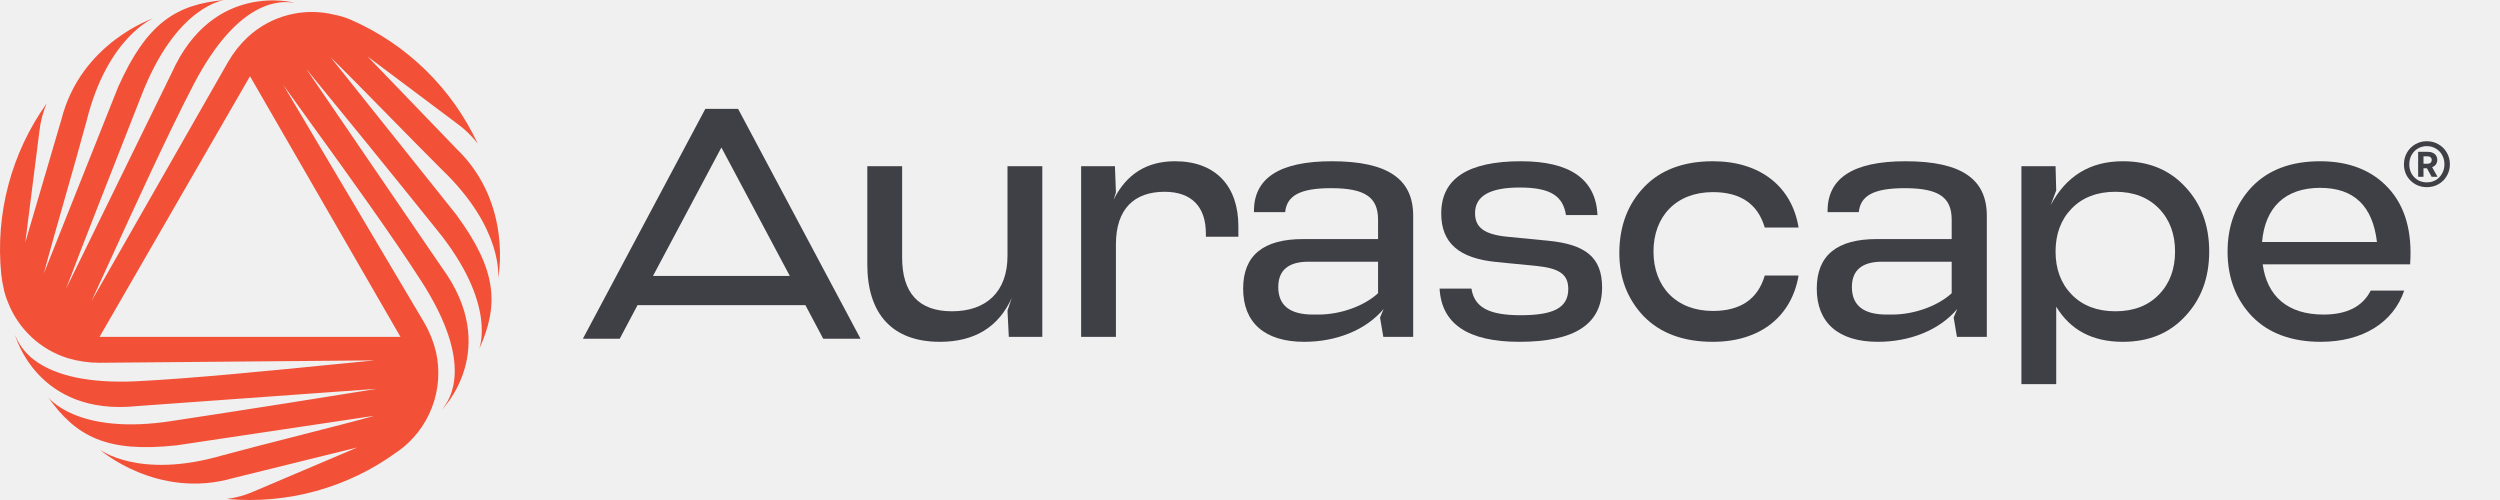
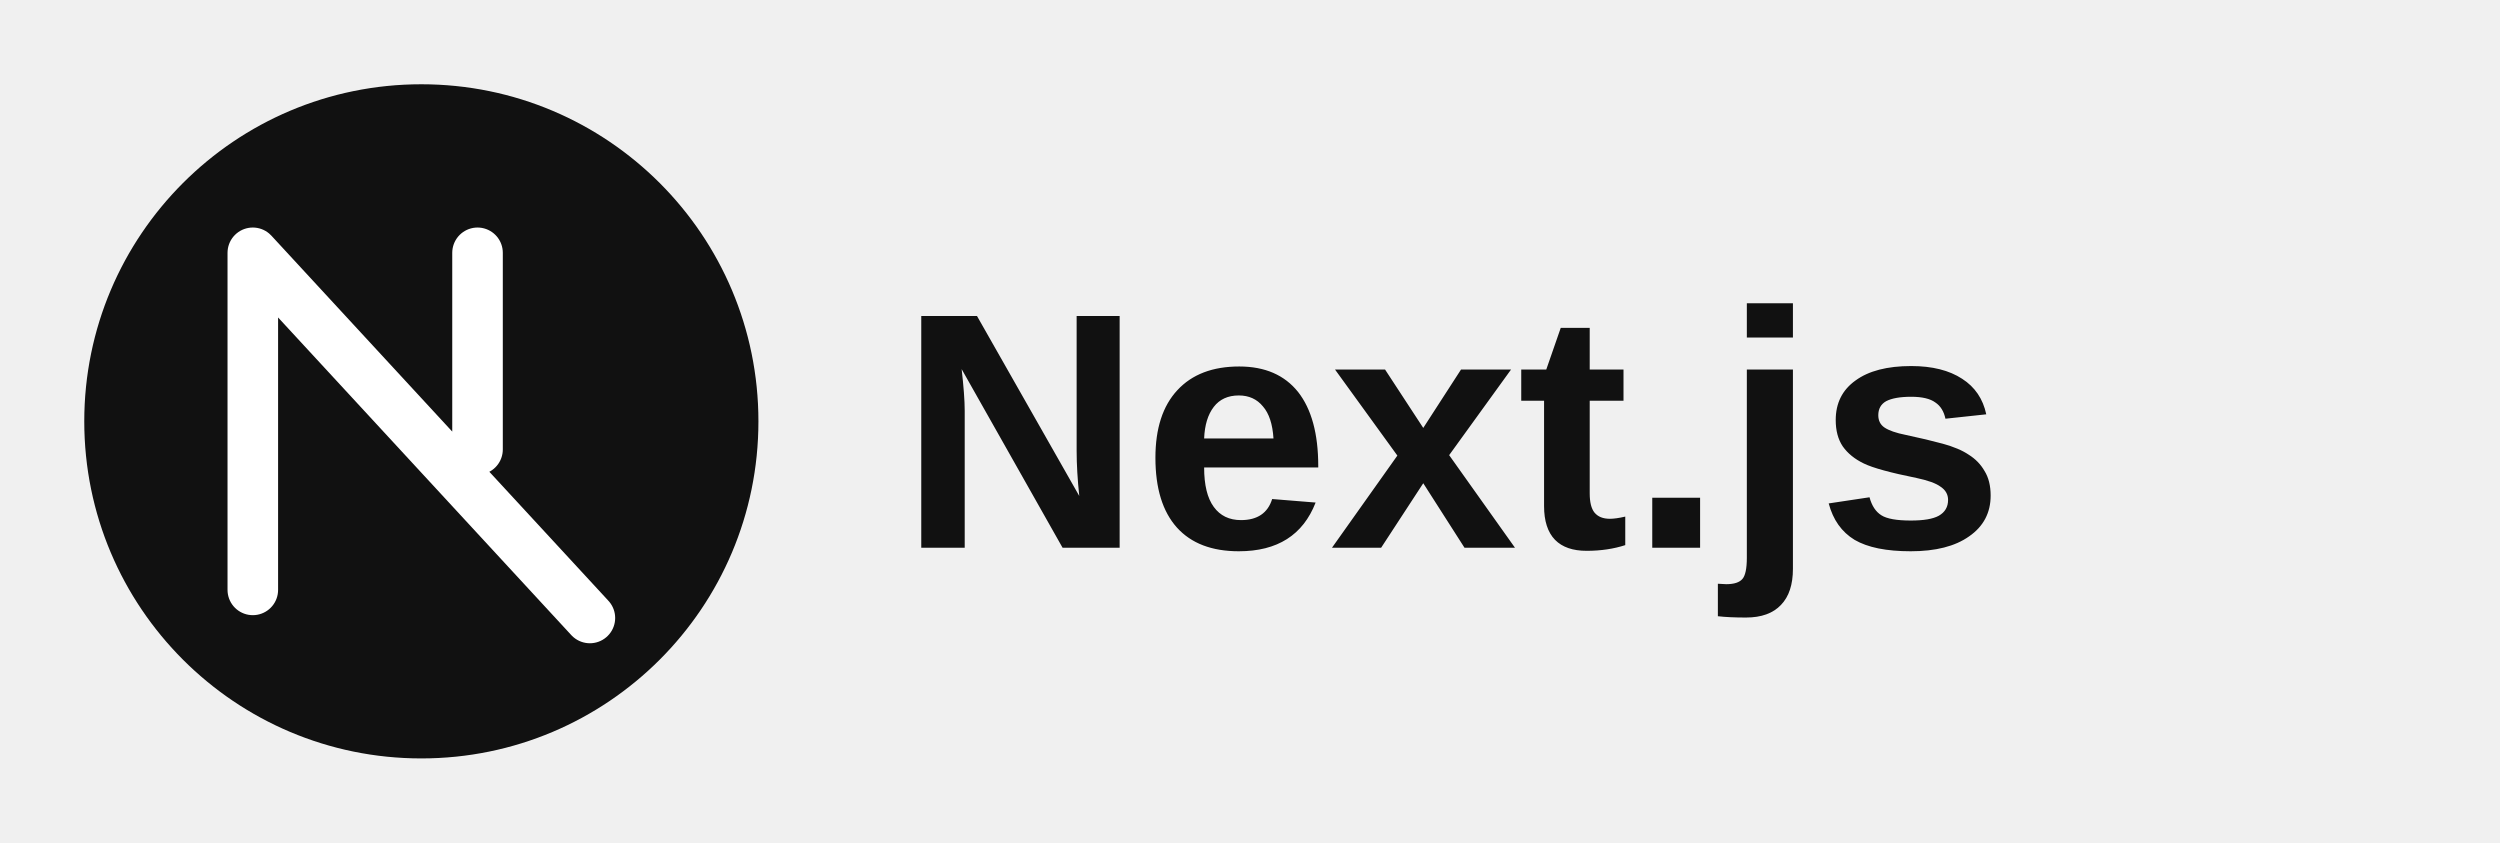
- <svg xmlns="http://www.w3.org/2000/svg" width="160" height="32" viewBox="0 0 160 32" fill="none">
-   <path d="M153.852 10.522C153.852 10.247 153.916 9.997 154.043 9.773C154.175 9.544 154.353 9.364 154.577 9.234C154.8 9.103 155.046 9.038 155.315 9.038C155.589 9.038 155.838 9.103 156.061 9.234C156.289 9.364 156.467 9.542 156.595 9.766C156.727 9.99 156.793 10.24 156.793 10.515C156.793 10.786 156.727 11.034 156.595 11.258C156.467 11.482 156.289 11.659 156.061 11.79C155.838 11.916 155.589 11.979 155.315 11.979C155.046 11.979 154.8 11.916 154.577 11.79C154.353 11.659 154.175 11.484 154.043 11.265C153.916 11.04 153.852 10.793 153.852 10.522ZM156.444 10.515C156.444 10.296 156.394 10.097 156.294 9.92C156.198 9.743 156.063 9.605 155.89 9.507C155.721 9.404 155.53 9.353 155.315 9.353C155.106 9.353 154.914 9.404 154.741 9.507C154.572 9.605 154.438 9.745 154.337 9.927C154.242 10.104 154.194 10.303 154.194 10.522C154.194 10.737 154.242 10.933 154.337 11.111C154.438 11.283 154.572 11.421 154.741 11.524C154.914 11.622 155.106 11.671 155.315 11.671C155.53 11.671 155.721 11.622 155.89 11.524C156.063 11.421 156.198 11.281 156.294 11.104C156.394 10.926 156.444 10.73 156.444 10.515ZM155.377 9.717C155.564 9.717 155.712 9.764 155.822 9.857C155.931 9.95 155.986 10.076 155.986 10.235C155.986 10.342 155.956 10.438 155.897 10.522C155.842 10.602 155.762 10.66 155.657 10.697L155.999 11.314H155.623L155.322 10.767H155.103V11.314H154.761V9.717H155.377ZM155.103 10.48H155.356C155.439 10.48 155.505 10.459 155.555 10.417C155.605 10.37 155.63 10.31 155.63 10.235C155.63 10.161 155.605 10.104 155.555 10.067C155.509 10.025 155.443 10.004 155.356 10.004H155.103V10.48Z" fill="#3F3F46" />
-   <path d="M154.247 16.918H144.813C145.087 18.956 146.41 20.132 148.7 20.132C150.192 20.132 151.2 19.628 151.726 18.598H153.869C153.175 20.636 151.221 21.876 148.532 21.876C146.662 21.876 145.192 21.33 144.141 20.258C143.091 19.166 142.565 17.779 142.565 16.098C142.565 14.438 143.091 13.052 144.12 11.959C145.171 10.867 146.62 10.32 148.49 10.32C150.36 10.32 151.831 10.909 152.881 12.064C153.932 13.22 154.394 14.838 154.247 16.918ZM148.49 12.022C146.242 12.022 144.96 13.283 144.771 15.489H152.125C151.852 13.178 150.654 12.022 148.49 12.022Z" fill="#3F3F46" />
-   <path d="M135.863 10.32C137.523 10.32 138.847 10.867 139.855 11.959C140.885 13.052 141.389 14.438 141.389 16.098C141.389 17.758 140.885 19.145 139.855 20.237C138.847 21.33 137.523 21.876 135.863 21.876C133.909 21.876 132.502 21.119 131.598 19.628V24.586H129.371V10.636H131.556L131.598 12.19L131.241 13.136C132.229 11.266 133.762 10.32 135.863 10.32ZM135.38 19.922C136.557 19.922 137.481 19.565 138.174 18.85C138.868 18.136 139.204 17.212 139.204 16.098C139.204 14.985 138.868 14.06 138.174 13.346C137.481 12.632 136.557 12.274 135.38 12.274C134.225 12.274 133.279 12.632 132.586 13.346C131.892 14.06 131.556 14.985 131.556 16.098C131.556 17.212 131.892 18.136 132.586 18.85C133.279 19.565 134.225 19.922 135.38 19.922Z" fill="#3F3F46" />
-   <path d="M121.946 10.32C125.559 10.32 127.156 11.476 127.156 13.808V21.561H125.244L125.034 20.321L125.265 19.775C124.11 21.14 122.219 21.876 120.181 21.876C117.66 21.876 116.273 20.657 116.273 18.472C116.273 16.35 117.555 15.3 120.118 15.3H124.908V14.06C124.908 12.632 124.089 12.043 121.904 12.043C119.866 12.043 119.067 12.547 118.962 13.577H116.966C116.924 11.413 118.584 10.32 121.946 10.32ZM120.748 20.132H121.084C122.576 20.132 124.068 19.544 124.908 18.766V16.749H120.454C119.172 16.749 118.521 17.296 118.521 18.367C118.521 19.544 119.256 20.132 120.748 20.132Z" fill="#3F3F46" />
-   <path d="M109.625 21.876C107.735 21.876 106.264 21.33 105.192 20.237C104.142 19.124 103.617 17.758 103.638 16.098C103.659 14.438 104.184 13.052 105.234 11.959C106.285 10.867 107.756 10.32 109.625 10.32C112.672 10.32 114.689 11.959 115.109 14.564H112.945C112.504 13.052 111.39 12.295 109.625 12.295C107.272 12.295 105.823 13.85 105.823 16.098C105.823 18.346 107.272 19.901 109.625 19.901C111.39 19.901 112.504 19.145 112.945 17.632H115.109C114.668 20.237 112.672 21.876 109.625 21.876Z" fill="#3F3F46" />
-   <path d="M97.239 21.876C93.962 21.876 92.26 20.741 92.134 18.472H94.172C94.361 19.67 95.285 20.174 97.323 20.174C99.361 20.174 100.37 19.733 100.37 18.493C100.37 17.548 99.781 17.17 98.353 17.023L95.79 16.77C93.352 16.539 92.239 15.531 92.239 13.661C92.239 11.434 93.941 10.32 97.344 10.32C100.496 10.32 102.134 11.476 102.24 13.766H100.223C100.033 12.568 99.277 12.001 97.26 12.001C95.348 12.001 94.403 12.547 94.403 13.64C94.403 14.543 94.97 15.006 96.483 15.153L99.067 15.405C101.504 15.636 102.513 16.497 102.534 18.346C102.555 20.762 100.769 21.876 97.239 21.876Z" fill="#3F3F46" />
-   <path d="M85.234 10.32C88.847 10.32 90.444 11.476 90.444 13.808V21.561H88.532L88.322 20.321L88.553 19.775C87.398 21.14 85.507 21.876 83.469 21.876C80.948 21.876 79.561 20.657 79.561 18.472C79.561 16.35 80.843 15.3 83.406 15.3H88.196V14.06C88.196 12.632 87.377 12.043 85.192 12.043C83.154 12.043 82.355 12.547 82.25 13.577H80.254C80.212 11.413 81.872 10.32 85.234 10.32ZM84.036 20.132H84.372C85.864 20.132 87.356 19.544 88.196 18.766V16.749H83.742C82.46 16.749 81.809 17.296 81.809 18.367C81.809 19.544 82.544 20.132 84.036 20.132Z" fill="#3F3F46" />
-   <path d="M75.201 10.32C77.827 10.32 79.256 11.938 79.256 14.48V15.153H77.176V14.943C77.176 13.241 76.272 12.274 74.529 12.274C72.617 12.274 71.419 13.346 71.419 15.636V21.561H69.192V10.636H71.356L71.419 12.316L71.272 12.778C72.091 11.14 73.394 10.32 75.201 10.32Z" fill="#3F3F46" />
-   <path d="M64.48 16.371V10.636H66.707V21.561H64.564L64.48 19.88L64.753 19.061C63.913 20.93 62.379 21.876 60.152 21.876C57.105 21.876 55.508 20.09 55.508 16.918V10.636H57.736V16.476C57.736 18.766 58.807 19.922 60.929 19.922C63.093 19.922 64.48 18.703 64.48 16.371Z" fill="#3F3F46" />
-   <path fill-rule="evenodd" clip-rule="evenodd" d="M52.685 21.679L51.546 19.529H40.802L39.663 21.679H37.304L45.14 6.969H47.239L55.074 21.679H52.695H52.685ZM41.792 17.659L46.169 9.439L50.547 17.659H41.792Z" fill="#3F3F46" />
-   <g clip-path="url(#clip0_21941_416)">
-     <path fill-rule="evenodd" clip-rule="evenodd" d="M23.524 3.614L29.196 9.501C32.867 13.021 31.879 17.822 31.879 17.822C31.879 17.822 32.276 14.683 28.272 10.848C27.288 9.868 26.058 8.615 24.861 7.396C23.414 5.922 22.017 4.498 21.162 3.667L29.17 13.697C31.836 17.297 31.949 19.537 30.645 22.389C30.645 22.389 31.912 19.53 27.909 14.643C25.416 11.537 21.395 6.593 19.597 4.406L28.272 17.11C32.123 22.362 28.296 26.203 28.296 26.203C28.306 26.186 28.326 26.159 28.353 26.124C28.726 25.635 30.441 23.388 26.961 17.989C25.075 15.048 22.044 10.858 19.878 7.864C19.186 6.907 18.582 6.072 18.132 5.439L27.141 20.63C27.485 21.218 27.741 21.853 27.902 22.516C28.17 23.704 28.08 24.945 27.643 26.081C27.207 27.218 26.443 28.199 25.449 28.901L25.473 28.874C25.453 28.893 25.432 28.909 25.409 28.924C22.264 31.219 18.393 32.289 14.518 31.933C15.134 31.853 15.734 31.683 16.3 31.428L22.87 28.637L14.929 30.596C10.041 32 6.37 28.764 6.37 28.764C6.37 28.764 8.863 30.699 14.201 29.152C15.61 28.771 17.419 28.309 19.155 27.866C21.061 27.379 22.878 26.916 23.974 26.608L11.312 28.5C6.854 28.988 4.865 27.958 3.06 25.394C3.06 25.394 4.879 27.928 11.118 26.925C15.049 26.33 21.338 25.34 24.131 24.883L8.816 25.986C2.346 26.678 0.962 21.429 0.962 21.429C0.972 21.447 0.985 21.478 1.002 21.52C1.24 22.091 2.325 24.697 8.719 24.401C12.202 24.231 17.349 23.719 21.025 23.353C22.195 23.236 23.217 23.135 23.988 23.064L6.354 23.218C5.676 23.217 5.002 23.119 4.352 22.927C3.487 22.66 2.694 22.201 2.03 21.586C1.367 20.97 0.85 20.213 0.518 19.37L0.488 19.29C0.444 19.186 0.404 19.082 0.364 18.955C0.324 18.828 0.287 18.698 0.251 18.567V18.521C0.17 18.204 0.113 17.883 0.081 17.558C-0.309 13.681 0.723 9.794 2.984 6.623C2.742 7.195 2.586 7.8 2.52 8.418L1.619 15.512L3.928 7.652C5.176 2.718 9.82 1.167 9.82 1.167C9.82 1.167 6.874 2.36 5.539 7.749C5.162 9.146 4.655 10.922 4.168 12.63C3.621 14.545 3.099 16.375 2.81 17.491L7.558 5.576C9.387 1.471 11.272 0.271 14.392 0C14.392 0 11.278 0.291 9.016 6.201C7.558 9.906 5.222 15.846 4.221 18.494L10.982 4.68C13.644 -1.264 18.869 0.181 18.869 0.181C18.849 0.18 18.815 0.176 18.768 0.17C18.152 0.088 15.361 -0.283 12.396 5.399C10.764 8.53 8.593 13.284 7.056 16.651C6.582 17.688 6.169 18.594 5.85 19.279L14.602 3.955C14.943 3.365 15.369 2.829 15.866 2.364C16.603 1.685 17.495 1.201 18.464 0.954C19.433 0.706 20.448 0.704 21.419 0.946C21.787 1.016 22.146 1.129 22.49 1.28C26.052 2.845 28.925 5.655 30.571 9.187C30.191 8.694 29.742 8.259 29.236 7.896L23.524 3.614ZM25.63 21.56L16 4.88L6.37 21.56H25.63Z" fill="#F25138" />
-   </g>
-   <defs>
-     <clipPath id="clip0_21941_416">
-       <path d="M0 12.8C0 8.32 0 6.079 0.872 4.368C1.639 2.863 2.863 1.639 4.368 0.872C6.079 0 8.32 0 12.8 0H19.2C23.68 0 25.921 0 27.632 0.872C29.137 1.639 30.361 2.863 31.128 4.368C32 6.079 32 8.32 32 12.8V19.2C32 23.68 32 25.921 31.128 27.632C30.361 29.137 29.137 30.361 27.632 31.128C25.921 32 23.68 32 19.2 32H12.8C8.32 32 6.079 32 4.368 31.128C2.863 30.361 1.639 29.137 0.872 27.632C0 25.921 0 23.68 0 19.2V12.8Z" fill="white" />
-     </clipPath>
-   </defs>
+ <svg xmlns="http://www.w3.org/2000/svg" width="89" height="30" viewBox="0 0 89 30">
+   <rect width="89" height="30" fill="none" />
+   <circle cx="15" cy="15" r="12" fill="#111" />
+   <path d="M9 21V9l12 13M17 9v7" fill="none" stroke="#fff" stroke-width="1.8" stroke-linecap="round" stroke-linejoin="round" />
+   <text x="32" y="19.5" font-family="Arial,sans-serif" font-size="12" font-weight="600" fill="#111">Next.js</text>
</svg>
